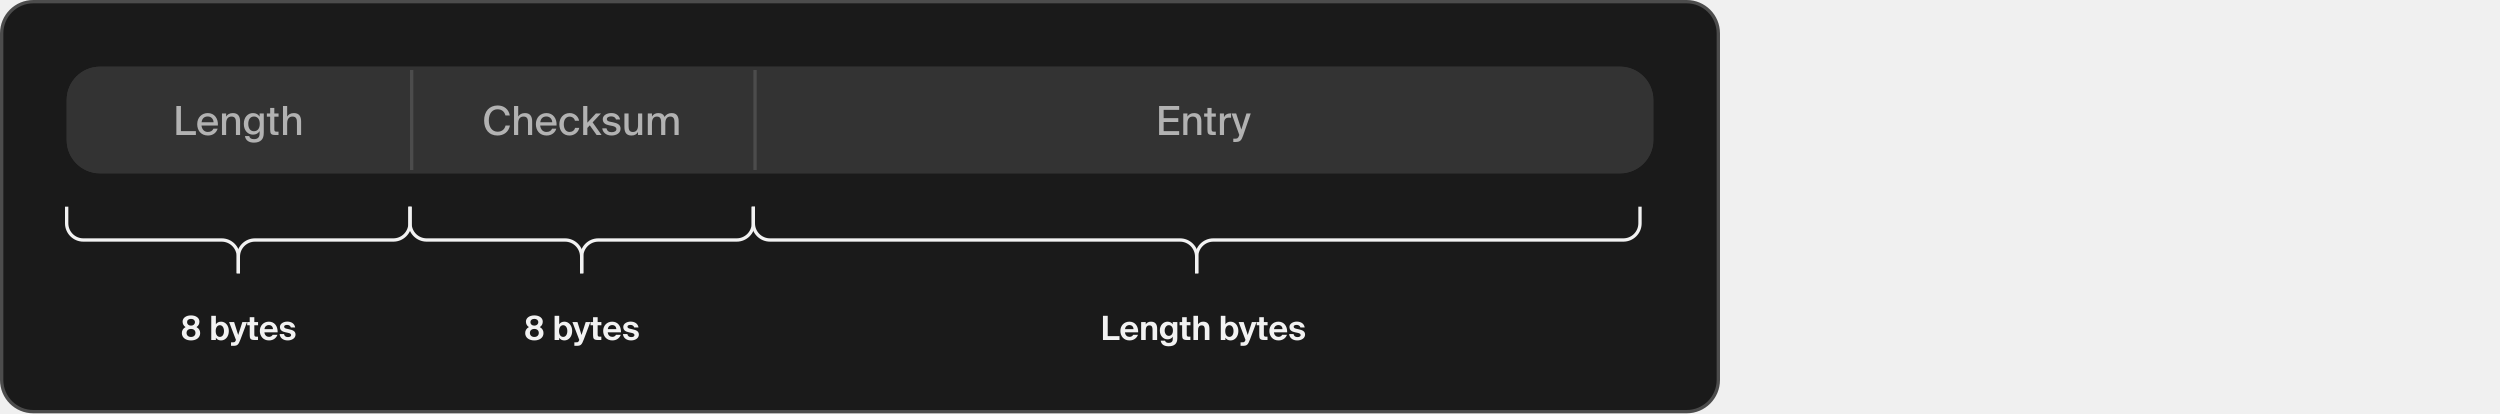
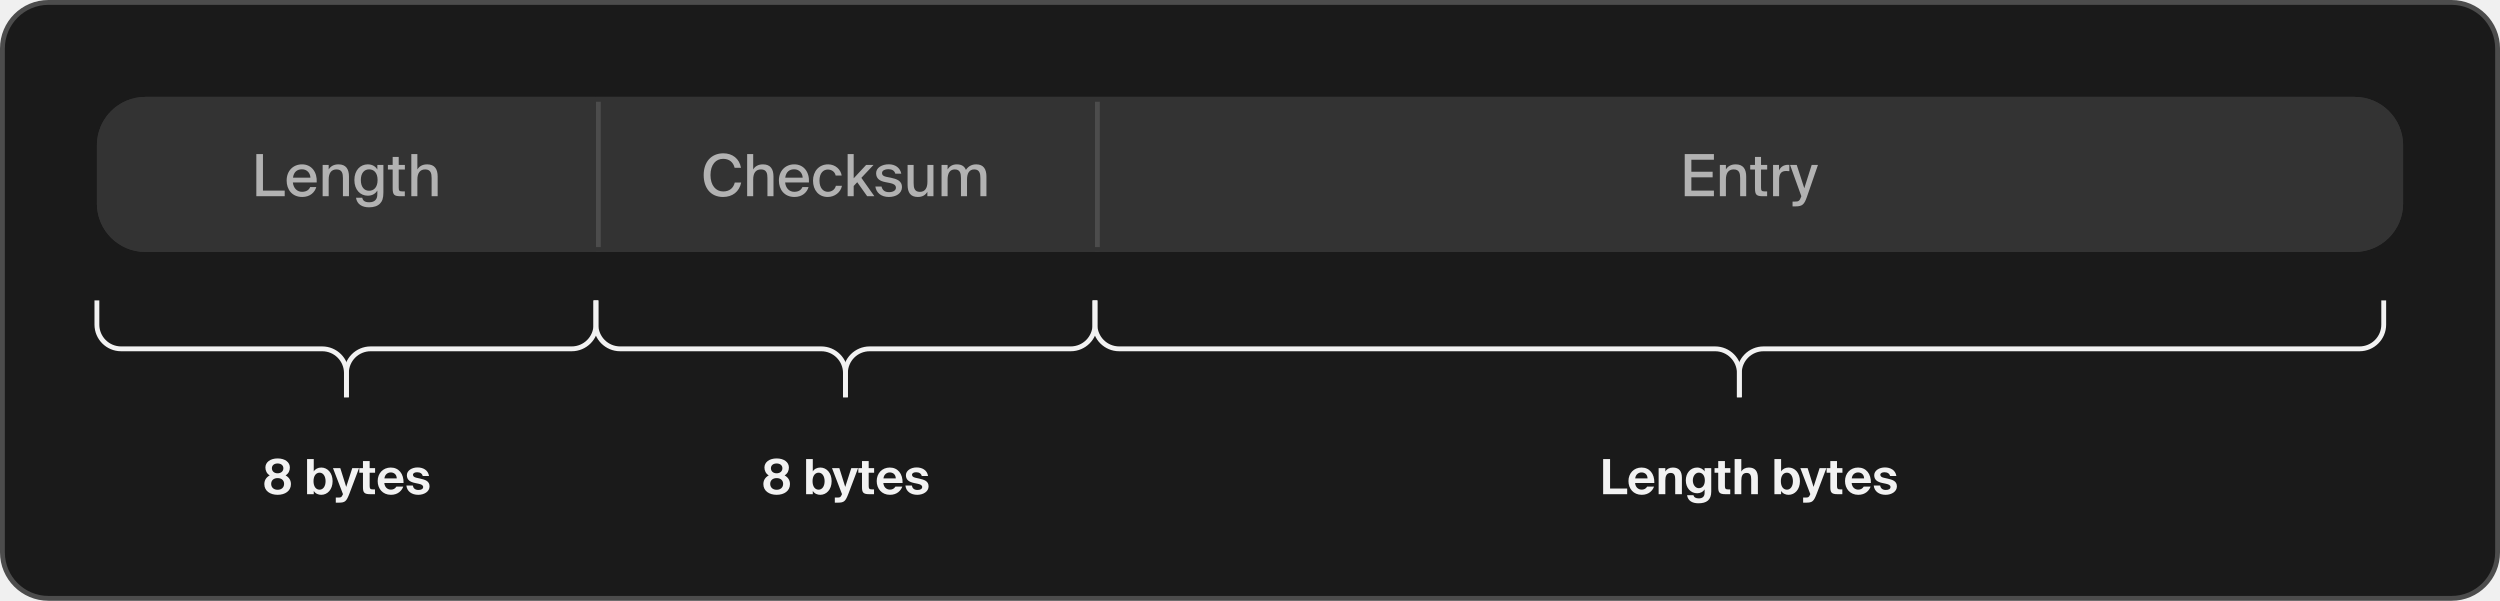
- <svg xmlns="http://www.w3.org/2000/svg" width="750" height="124" viewBox="0 0 750 124" fill="none">
+ <svg xmlns="http://www.w3.org/2000/svg" width="516" height="124" viewBox="0 0 516 124" fill="none">
  <path d="M10 0.5H506C511.247 0.5 515.5 4.753 515.5 10V114C515.5 119.247 511.247 123.5 506 123.5H10C4.753 123.5 0.5 119.247 0.5 114V10C0.5 4.753 4.753 0.5 10 0.5Z" fill="#0D0D0D" />
  <path d="M10 0.5H506C511.247 0.5 515.5 4.753 515.5 10V114C515.5 119.247 511.247 123.5 506 123.5H10C4.753 123.5 0.5 119.247 0.5 114V10C0.5 4.753 4.753 0.5 10 0.5Z" fill="#1A1A1A" />
  <path d="M10 0.5H506C511.247 0.5 515.5 4.753 515.5 10V114C515.5 119.247 511.247 123.5 506 123.5H10C4.753 123.5 0.5 119.247 0.5 114V10C0.5 4.753 4.753 0.5 10 0.5Z" stroke="#4C4C4C" />
  <g clip-path="url(#clip0_10218_44858)">
    <rect width="103" height="32" transform="translate(20 20)" fill="#333333" />
    <path d="M54.275 39.336H58.763V40.5H52.907V31.8H54.275V39.336ZM64.024 38.604H65.284C64.984 39.672 64.024 40.656 62.38 40.656C60.292 40.656 59.164 39.132 59.164 37.26C59.164 35.256 60.508 33.924 62.344 33.924C64.336 33.924 65.5 35.556 65.368 37.656H60.448C60.568 38.844 61.324 39.588 62.332 39.588C63.232 39.588 63.76 39.216 64.024 38.604ZM60.472 36.672H64.072C64.036 35.712 63.364 34.944 62.332 34.944C61.36 34.944 60.64 35.448 60.472 36.672ZM67.84 34.98C68.212 34.344 68.86 33.924 69.868 33.924C71.428 33.924 72.028 34.932 72.028 36.432V40.5H70.78V36.768C70.78 35.832 70.624 34.968 69.448 34.968C68.368 34.968 67.84 35.748 67.84 37.032V40.5H66.592V34.044H67.84V34.98ZM77.884 34.044H79.132V39.744C79.132 40.932 78.88 41.568 78.436 42.012C77.944 42.528 77.164 42.792 76.18 42.792C74.74 42.792 73.684 42.168 73.48 40.812H74.764C74.896 41.4 75.268 41.748 76.204 41.748C76.816 41.748 77.236 41.58 77.5 41.28C77.752 41.004 77.884 40.668 77.884 40.008V39.324C77.488 39.984 76.84 40.392 75.892 40.392C74.392 40.392 73.144 39.204 73.144 37.152C73.144 35.112 74.392 33.924 75.892 33.924C76.84 33.924 77.488 34.332 77.884 34.992V34.044ZM76.18 34.956C75.148 34.956 74.476 35.772 74.476 37.152C74.476 38.556 75.148 39.372 76.18 39.372C77.14 39.372 77.932 38.7 77.932 37.152C77.932 35.616 77.14 34.956 76.18 34.956ZM81.047 32.388H82.295V34.044H83.567V34.992H82.295V38.676C82.295 39.336 82.403 39.504 83.027 39.504H83.555V40.5H82.643C81.335 40.5 81.047 40.176 81.047 38.844V34.992H80.063V34.044H81.047V32.388ZM86.145 34.98C86.517 34.344 87.165 33.924 88.173 33.924C89.733 33.924 90.333 34.932 90.333 36.432V40.5H89.085V36.768C89.085 35.832 88.929 34.968 87.753 34.968C86.673 34.968 86.145 35.748 86.145 37.032V40.5H84.897V31.8H86.145V34.98Z" fill="#B2B2B2" />
    <mask id="path-5-inside-1_10218_44858" fill="white">
      <path d="M123 20H226V52H123V20Z" />
    </mask>
    <path d="M123 20H226V52H123V20Z" fill="#333333" />
    <path d="M123 52H124V20H123H122V52H123Z" fill="#4C4C4C" mask="url(#path-5-inside-1_10218_44858)" />
    <path d="M151.66 37.668H152.98C152.596 39.588 151.168 40.656 149.224 40.656C146.704 40.656 145.24 38.808 145.24 36.132C145.24 33.408 146.812 31.644 149.308 31.644C151.168 31.644 152.596 32.724 152.944 34.632H151.624C151.348 33.492 150.532 32.784 149.248 32.784C147.772 32.784 146.644 33.96 146.644 36.132C146.644 38.28 147.76 39.516 149.26 39.516C150.556 39.516 151.384 38.82 151.66 37.668ZM155.459 31.8V34.98C155.831 34.344 156.479 33.924 157.487 33.924C159.047 33.924 159.647 34.932 159.647 36.432V40.5H158.399V36.768C158.399 35.844 158.255 34.968 157.067 34.968C155.975 34.968 155.459 35.736 155.459 37.032V40.5H154.211V31.8H155.459ZM163.931 39.588C164.843 39.588 165.347 39.216 165.623 38.604H166.883C166.595 39.672 165.611 40.656 163.979 40.656C161.903 40.656 160.763 39.132 160.763 37.26C160.763 35.256 162.107 33.924 163.943 33.924C165.935 33.924 167.099 35.556 166.967 37.656H162.047C162.179 38.856 162.911 39.588 163.931 39.588ZM163.931 34.944C162.959 34.944 162.251 35.436 162.071 36.672H165.671C165.635 35.724 164.951 34.944 163.931 34.944ZM170.926 33.924C172.402 33.924 173.53 34.968 173.722 36.228H172.474C172.342 35.496 171.682 34.992 170.866 34.992C169.966 34.992 169.138 35.7 169.138 37.272C169.138 38.868 169.966 39.588 170.866 39.588C171.67 39.588 172.342 39.12 172.522 38.352H173.782C173.518 39.708 172.27 40.656 170.842 40.656C168.97 40.656 167.806 39.24 167.806 37.284C167.806 35.376 169.018 33.924 170.926 33.924ZM174.953 31.8H176.201V36.804L178.769 34.044H180.293L177.785 36.708L180.473 40.5H178.985L176.933 37.608L176.201 38.388V40.5H174.953V31.8ZM186.025 35.844H184.789C184.609 35.172 184.057 34.92 183.325 34.92C182.713 34.92 182.053 35.172 182.053 35.7C182.053 36.18 182.365 36.372 182.953 36.504L183.877 36.684C185.089 36.936 186.169 37.332 186.169 38.604C186.169 39.912 184.945 40.656 183.457 40.656C181.813 40.656 180.829 39.708 180.673 38.496H181.945C182.125 39.228 182.581 39.66 183.493 39.66C184.309 39.66 184.921 39.324 184.921 38.748C184.921 38.16 184.357 37.908 183.685 37.776L182.713 37.584C181.741 37.392 180.829 36.972 180.829 35.748C180.829 34.608 182.041 33.912 183.445 33.912C184.753 33.912 185.773 34.596 186.025 35.844ZM191.406 40.5V39.588C191.034 40.248 190.41 40.656 189.438 40.656C187.914 40.656 187.326 39.72 187.326 38.148V34.044H188.574V37.812C188.574 38.736 188.73 39.6 189.858 39.6C190.914 39.6 191.418 38.832 191.418 37.548V34.044H192.666V40.5H191.406ZM195.584 37.032V40.5H194.336V34.044H195.584V34.98C195.956 34.344 196.568 33.924 197.492 33.924C198.5 33.924 199.076 34.344 199.364 35.064C199.904 34.248 200.648 33.924 201.5 33.924C203.012 33.924 203.6 34.932 203.6 36.432V40.5H202.352V36.768C202.352 35.844 202.196 34.968 201.08 34.968C200.084 34.968 199.592 35.736 199.592 37.032V40.5H198.344V36.768C198.344 35.844 198.188 34.968 197.072 34.968C196.064 34.968 195.584 35.736 195.584 37.032Z" fill="#B2B2B2" />
    <mask id="path-8-inside-2_10218_44858" fill="white">
      <path d="M226 20H496V52H226V20Z" />
    </mask>
    <path d="M226 20H496V52H226V20Z" fill="#333333" />
    <path d="M226 52H227V20H226H225V52H226Z" fill="#4C4C4C" mask="url(#path-8-inside-2_10218_44858)" />
    <path d="M347.728 40.5V31.8H353.752V32.964H349.096V35.448H353.488V36.6H349.096V39.336H353.752V40.5H347.728ZM356.227 34.044V34.98C356.599 34.344 357.247 33.924 358.255 33.924C359.815 33.924 360.415 34.932 360.415 36.432V40.5H359.167V36.768C359.167 35.844 359.023 34.968 357.835 34.968C356.743 34.968 356.227 35.736 356.227 37.032V40.5H354.979V34.044H356.227ZM362.227 34.044V32.388H363.475V34.044H364.747V34.992H363.475V38.676C363.475 39.336 363.583 39.504 364.207 39.504H364.735V40.5H363.823C362.515 40.5 362.227 40.176 362.227 38.844V34.992H361.243V34.044H362.227ZM369.319 34.032V35.328C369.091 35.304 368.875 35.292 368.671 35.292C367.711 35.292 367.207 35.76 367.207 37.116V40.5H365.959V34.044H367.183V35.184C367.519 34.452 368.155 34.032 368.971 34.02C369.079 34.02 369.211 34.02 369.319 34.032ZM370.583 42.6H369.983V41.604H370.475C371.147 41.604 371.435 41.544 371.747 40.632L371.795 40.488L369.467 34.044H370.847L372.407 38.856L373.931 34.044H375.227L372.947 40.644C372.407 42.168 372.047 42.6 370.583 42.6Z" fill="#B2B2B2" />
  </g>
  <rect x="20.5" y="20.5" width="475" height="31" rx="9.5" stroke="#333333" />
  <path d="M20 62V67C20 69.761 22.239 72 25 72H66.5C69.261 72 71.5 74.239 71.5 77V82" stroke="#F2F2F2" stroke-miterlimit="10" />
  <path d="M123 62V67C123 69.761 120.761 72 118 72H76.5C73.739 72 71.5 74.239 71.5 77V82" stroke="#F2F2F2" stroke-miterlimit="10" />
  <path d="M123 62V67C123 69.761 125.239 72 128 72H169.5C172.261 72 174.5 74.239 174.5 77V82" stroke="#F2F2F2" stroke-miterlimit="10" />
  <path d="M226 62V67C226 69.761 223.761 72 221 72H179.5C176.739 72 174.5 74.239 174.5 77V82" stroke="#F2F2F2" stroke-miterlimit="10" />
  <path d="M226 62V67C226 69.761 228.239 72 231 72H354C356.761 72 359 74.239 359 77V82" stroke="#F2F2F2" stroke-miterlimit="10" />
  <path d="M492 62V67C492 69.761 489.761 72 487 72H364C361.239 72 359 74.239 359 77V82" stroke="#F2F2F2" stroke-miterlimit="10" />
  <g clip-path="url(#clip1_10218_44858)">
    <path d="M57.298 94.62C58.838 94.62 59.828 95.41 59.828 96.48C59.828 97.13 59.578 97.73 58.948 98.12C59.758 98.59 60.048 99.22 60.048 99.93C60.048 101.34 58.838 102.13 57.298 102.13C55.778 102.13 54.558 101.34 54.558 99.93C54.558 99.22 54.858 98.57 55.668 98.12C55.068 97.77 54.778 97.13 54.778 96.49C54.778 95.41 55.778 94.62 57.298 94.62ZM57.298 98.68C56.488 98.68 55.968 99.15 55.968 99.87C55.968 100.59 56.488 101.09 57.298 101.09C58.128 101.09 58.638 100.59 58.638 99.87C58.638 99.15 58.128 98.68 57.298 98.68ZM58.488 96.65C58.488 96.05 58.018 95.66 57.298 95.66C56.578 95.66 56.118 96.05 56.118 96.65C56.118 97.25 56.578 97.69 57.298 97.69C58.018 97.69 58.488 97.25 58.488 96.65ZM65.97 101.07C66.69 101.07 67.2 100.37 67.2 99.32C67.2 98.27 66.69 97.56 65.97 97.56C65.21 97.56 64.71 98.23 64.71 99.31C64.71 100.42 65.21 101.07 65.97 101.07ZM64.76 102H63.38V94.75H64.76V97.31C65.05 96.8 65.63 96.5 66.31 96.5C67.61 96.5 68.65 97.62 68.65 99.31C68.65 101.03 67.59 102.13 66.31 102.13C65.75 102.13 65.11 101.92 64.76 101.32V102ZM69.887 103.75H69.307V102.69H69.827C70.287 102.69 70.487 102.7 70.727 102.13L70.787 101.98L68.727 96.62H70.237L71.457 100.5L72.707 96.62H74.107L72.137 101.84C71.497 103.51 71.227 103.75 69.887 103.75ZM74.917 96.62V95.16H76.297V96.62H77.417V97.57H76.297V100.35C76.297 100.9 76.487 101.01 76.977 101.01H77.397V102H76.387C75.147 102 74.917 101.62 74.917 100.55V97.57H74.157V96.62H74.917ZM83.292 99.69H79.322C79.402 100.61 80.022 101.06 80.682 101.06C81.112 101.06 81.532 100.91 81.812 100.44H83.232C82.942 101.24 82.162 102.13 80.692 102.13C78.962 102.13 77.952 100.84 77.952 99.29C77.952 97.69 79.062 96.5 80.652 96.5C82.312 96.5 83.342 97.79 83.292 99.69ZM80.642 97.51C80.122 97.51 79.452 97.83 79.342 98.74H81.892C81.862 97.83 81.222 97.51 80.642 97.51ZM88.549 98.24H87.259C87.149 97.79 86.749 97.47 86.109 97.47C85.599 97.47 85.239 97.66 85.239 97.99C85.239 98.28 85.449 98.5 85.959 98.61L86.679 98.77C87.749 99.01 88.659 99.28 88.659 100.39C88.659 101.47 87.549 102.13 86.329 102.13C85.009 102.13 84.009 101.45 83.879 100.22H85.209C85.289 100.74 85.649 101.13 86.369 101.13C86.969 101.13 87.339 100.91 87.339 100.52C87.339 100.12 86.929 99.97 86.459 99.86L85.659 99.69C84.649 99.48 83.979 99.06 83.979 98.08C83.979 97.12 85.019 96.48 86.179 96.48C87.299 96.48 88.359 97 88.549 98.24Z" fill="#F2F2F2" />
    <path d="M160.298 94.62C161.838 94.62 162.828 95.41 162.828 96.48C162.828 97.13 162.578 97.73 161.948 98.12C162.758 98.59 163.048 99.22 163.048 99.93C163.048 101.34 161.838 102.13 160.298 102.13C158.778 102.13 157.558 101.34 157.558 99.93C157.558 99.22 157.858 98.57 158.668 98.12C158.068 97.77 157.778 97.13 157.778 96.49C157.778 95.41 158.778 94.62 160.298 94.62ZM160.298 98.68C159.488 98.68 158.968 99.15 158.968 99.87C158.968 100.59 159.488 101.09 160.298 101.09C161.128 101.09 161.638 100.59 161.638 99.87C161.638 99.15 161.128 98.68 160.298 98.68ZM161.488 96.65C161.488 96.05 161.018 95.66 160.298 95.66C159.578 95.66 159.118 96.05 159.118 96.65C159.118 97.25 159.578 97.69 160.298 97.69C161.018 97.69 161.488 97.25 161.488 96.65ZM168.97 101.07C169.69 101.07 170.2 100.37 170.2 99.32C170.2 98.27 169.69 97.56 168.97 97.56C168.21 97.56 167.71 98.23 167.71 99.31C167.71 100.42 168.21 101.07 168.97 101.07ZM167.76 102H166.38V94.75H167.76V97.31C168.05 96.8 168.63 96.5 169.31 96.5C170.61 96.5 171.65 97.62 171.65 99.31C171.65 101.03 170.59 102.13 169.31 102.13C168.75 102.13 168.11 101.92 167.76 101.32V102ZM172.887 103.75H172.307V102.69H172.827C173.287 102.69 173.487 102.7 173.727 102.13L173.787 101.98L171.727 96.62H173.237L174.457 100.5L175.707 96.62H177.107L175.137 101.84C174.497 103.51 174.227 103.75 172.887 103.75ZM177.917 96.62V95.16H179.297V96.62H180.417V97.57H179.297V100.35C179.297 100.9 179.487 101.01 179.977 101.01H180.397V102H179.387C178.147 102 177.917 101.62 177.917 100.55V97.57H177.157V96.62H177.917ZM186.292 99.69H182.322C182.402 100.61 183.022 101.06 183.682 101.06C184.112 101.06 184.532 100.91 184.812 100.44H186.232C185.942 101.24 185.162 102.13 183.692 102.13C181.962 102.13 180.952 100.84 180.952 99.29C180.952 97.69 182.062 96.5 183.652 96.5C185.312 96.5 186.342 97.79 186.292 99.69ZM183.642 97.51C183.122 97.51 182.452 97.83 182.342 98.74H184.892C184.862 97.83 184.222 97.51 183.642 97.51ZM191.549 98.24H190.259C190.149 97.79 189.749 97.47 189.109 97.47C188.599 97.47 188.239 97.66 188.239 97.99C188.239 98.28 188.449 98.5 188.959 98.61L189.679 98.77C190.749 99.01 191.659 99.28 191.659 100.39C191.659 101.47 190.549 102.13 189.329 102.13C188.009 102.13 187.009 101.45 186.879 100.22H188.209C188.289 100.74 188.649 101.13 189.369 101.13C189.969 101.13 190.339 100.91 190.339 100.52C190.339 100.12 189.929 99.97 189.459 99.86L188.659 99.69C187.649 99.48 186.979 99.06 186.979 98.08C186.979 97.12 188.019 96.48 189.179 96.48C190.299 96.48 191.359 97 191.549 98.24Z" fill="#F2F2F2" />
    <path d="M332.318 94.75V100.84H335.848V102H330.888V94.75H332.318ZM341.454 99.69H337.484C337.564 100.61 338.184 101.06 338.844 101.06C339.274 101.06 339.694 100.91 339.974 100.44H341.394C341.104 101.24 340.324 102.13 338.854 102.13C337.124 102.13 336.114 100.84 336.114 99.29C336.114 97.69 337.224 96.5 338.814 96.5C340.474 96.5 341.504 97.79 341.454 99.69ZM338.804 97.51C338.284 97.51 337.614 97.83 337.504 98.74H340.054C340.024 97.83 339.384 97.51 338.804 97.51ZM343.723 96.62V97.33C344.033 96.78 344.613 96.5 345.283 96.5C346.573 96.5 347.143 97.28 347.143 98.61V102H345.763V98.91C345.763 98.22 345.613 97.61 344.833 97.61C343.923 97.61 343.723 98.35 343.723 99.2V102H342.343V96.62H343.723ZM350.64 100.76C351.41 100.76 351.88 100.11 351.88 99.15C351.88 98.2 351.41 97.55 350.64 97.55C349.93 97.55 349.4 98.26 349.4 99.16C349.4 100.05 349.93 100.76 350.64 100.76ZM351.83 96.62H353.2V101.46C353.2 103.22 352.21 103.88 350.56 103.88C349.41 103.88 348.4 103.46 348.21 102.21H349.52C349.64 102.65 350.01 102.87 350.63 102.87C351.35 102.87 351.83 102.53 351.83 101.72V101C351.48 101.59 350.85 101.81 350.29 101.81C348.97 101.81 347.95 100.72 347.95 99.15C347.95 97.62 348.94 96.5 350.29 96.5C350.97 96.5 351.59 96.85 351.83 97.32V96.62ZM354.642 96.62V95.16H356.022V96.62H357.142V97.57H356.022V100.35C356.022 100.9 356.212 101.01 356.702 101.01H357.122V102H356.112C354.872 102 354.642 101.62 354.642 100.55V97.57H353.882V96.62H354.642ZM359.406 94.75V97.33C359.716 96.78 360.296 96.5 360.966 96.5C362.256 96.5 362.826 97.28 362.826 98.61V102H361.446V98.91C361.446 98.22 361.296 97.61 360.516 97.61C359.606 97.61 359.406 98.35 359.406 99.2V102H358.026V94.75H359.406ZM368.829 101.07C369.549 101.07 370.059 100.37 370.059 99.32C370.059 98.27 369.549 97.56 368.829 97.56C368.069 97.56 367.569 98.23 367.569 99.31C367.569 100.42 368.069 101.07 368.829 101.07ZM367.619 102H366.239V94.75H367.619V97.31C367.909 96.8 368.489 96.5 369.169 96.5C370.469 96.5 371.509 97.62 371.509 99.31C371.509 101.03 370.449 102.13 369.169 102.13C368.609 102.13 367.969 101.92 367.619 101.32V102ZM372.746 103.75H372.166V102.69H372.686C373.146 102.69 373.346 102.7 373.586 102.13L373.646 101.98L371.586 96.62H373.096L374.316 100.5L375.566 96.62H376.966L374.996 101.84C374.356 103.51 374.086 103.75 372.746 103.75ZM377.777 96.62V95.16H379.157V96.62H380.277V97.57H379.157V100.35C379.157 100.9 379.347 101.01 379.837 101.01H380.257V102H379.247C378.007 102 377.777 101.62 377.777 100.55V97.57H377.017V96.62H377.777ZM386.151 99.69H382.181C382.261 100.61 382.881 101.06 383.541 101.06C383.971 101.06 384.391 100.91 384.671 100.44H386.091C385.801 101.24 385.021 102.13 383.551 102.13C381.821 102.13 380.811 100.84 380.811 99.29C380.811 97.69 381.921 96.5 383.511 96.5C385.171 96.5 386.201 97.79 386.151 99.69ZM383.501 97.51C382.981 97.51 382.311 97.83 382.201 98.74H384.751C384.721 97.83 384.081 97.51 383.501 97.51ZM391.409 98.24H390.119C390.009 97.79 389.609 97.47 388.969 97.47C388.459 97.47 388.099 97.66 388.099 97.99C388.099 98.28 388.309 98.5 388.819 98.61L389.539 98.77C390.609 99.01 391.519 99.28 391.519 100.39C391.519 101.47 390.409 102.13 389.189 102.13C387.869 102.13 386.869 101.45 386.739 100.22H388.069C388.149 100.74 388.509 101.13 389.229 101.13C389.829 101.13 390.199 100.91 390.199 100.52C390.199 100.12 389.789 99.97 389.319 99.86L388.519 99.69C387.509 99.48 386.839 99.06 386.839 98.08C386.839 97.12 387.879 96.48 389.039 96.48C390.159 96.48 391.219 97 391.409 98.24Z" fill="#F2F2F2" />
  </g>
  <defs>
    <clipPath id="clip0_10218_44858">
      <rect x="20" y="20" width="476" height="32" rx="10" fill="white" />
    </clipPath>
    <clipPath id="clip1_10218_44858">
      <rect x="20" y="92" width="476" height="12" rx="6" fill="white" />
    </clipPath>
  </defs>
</svg>
